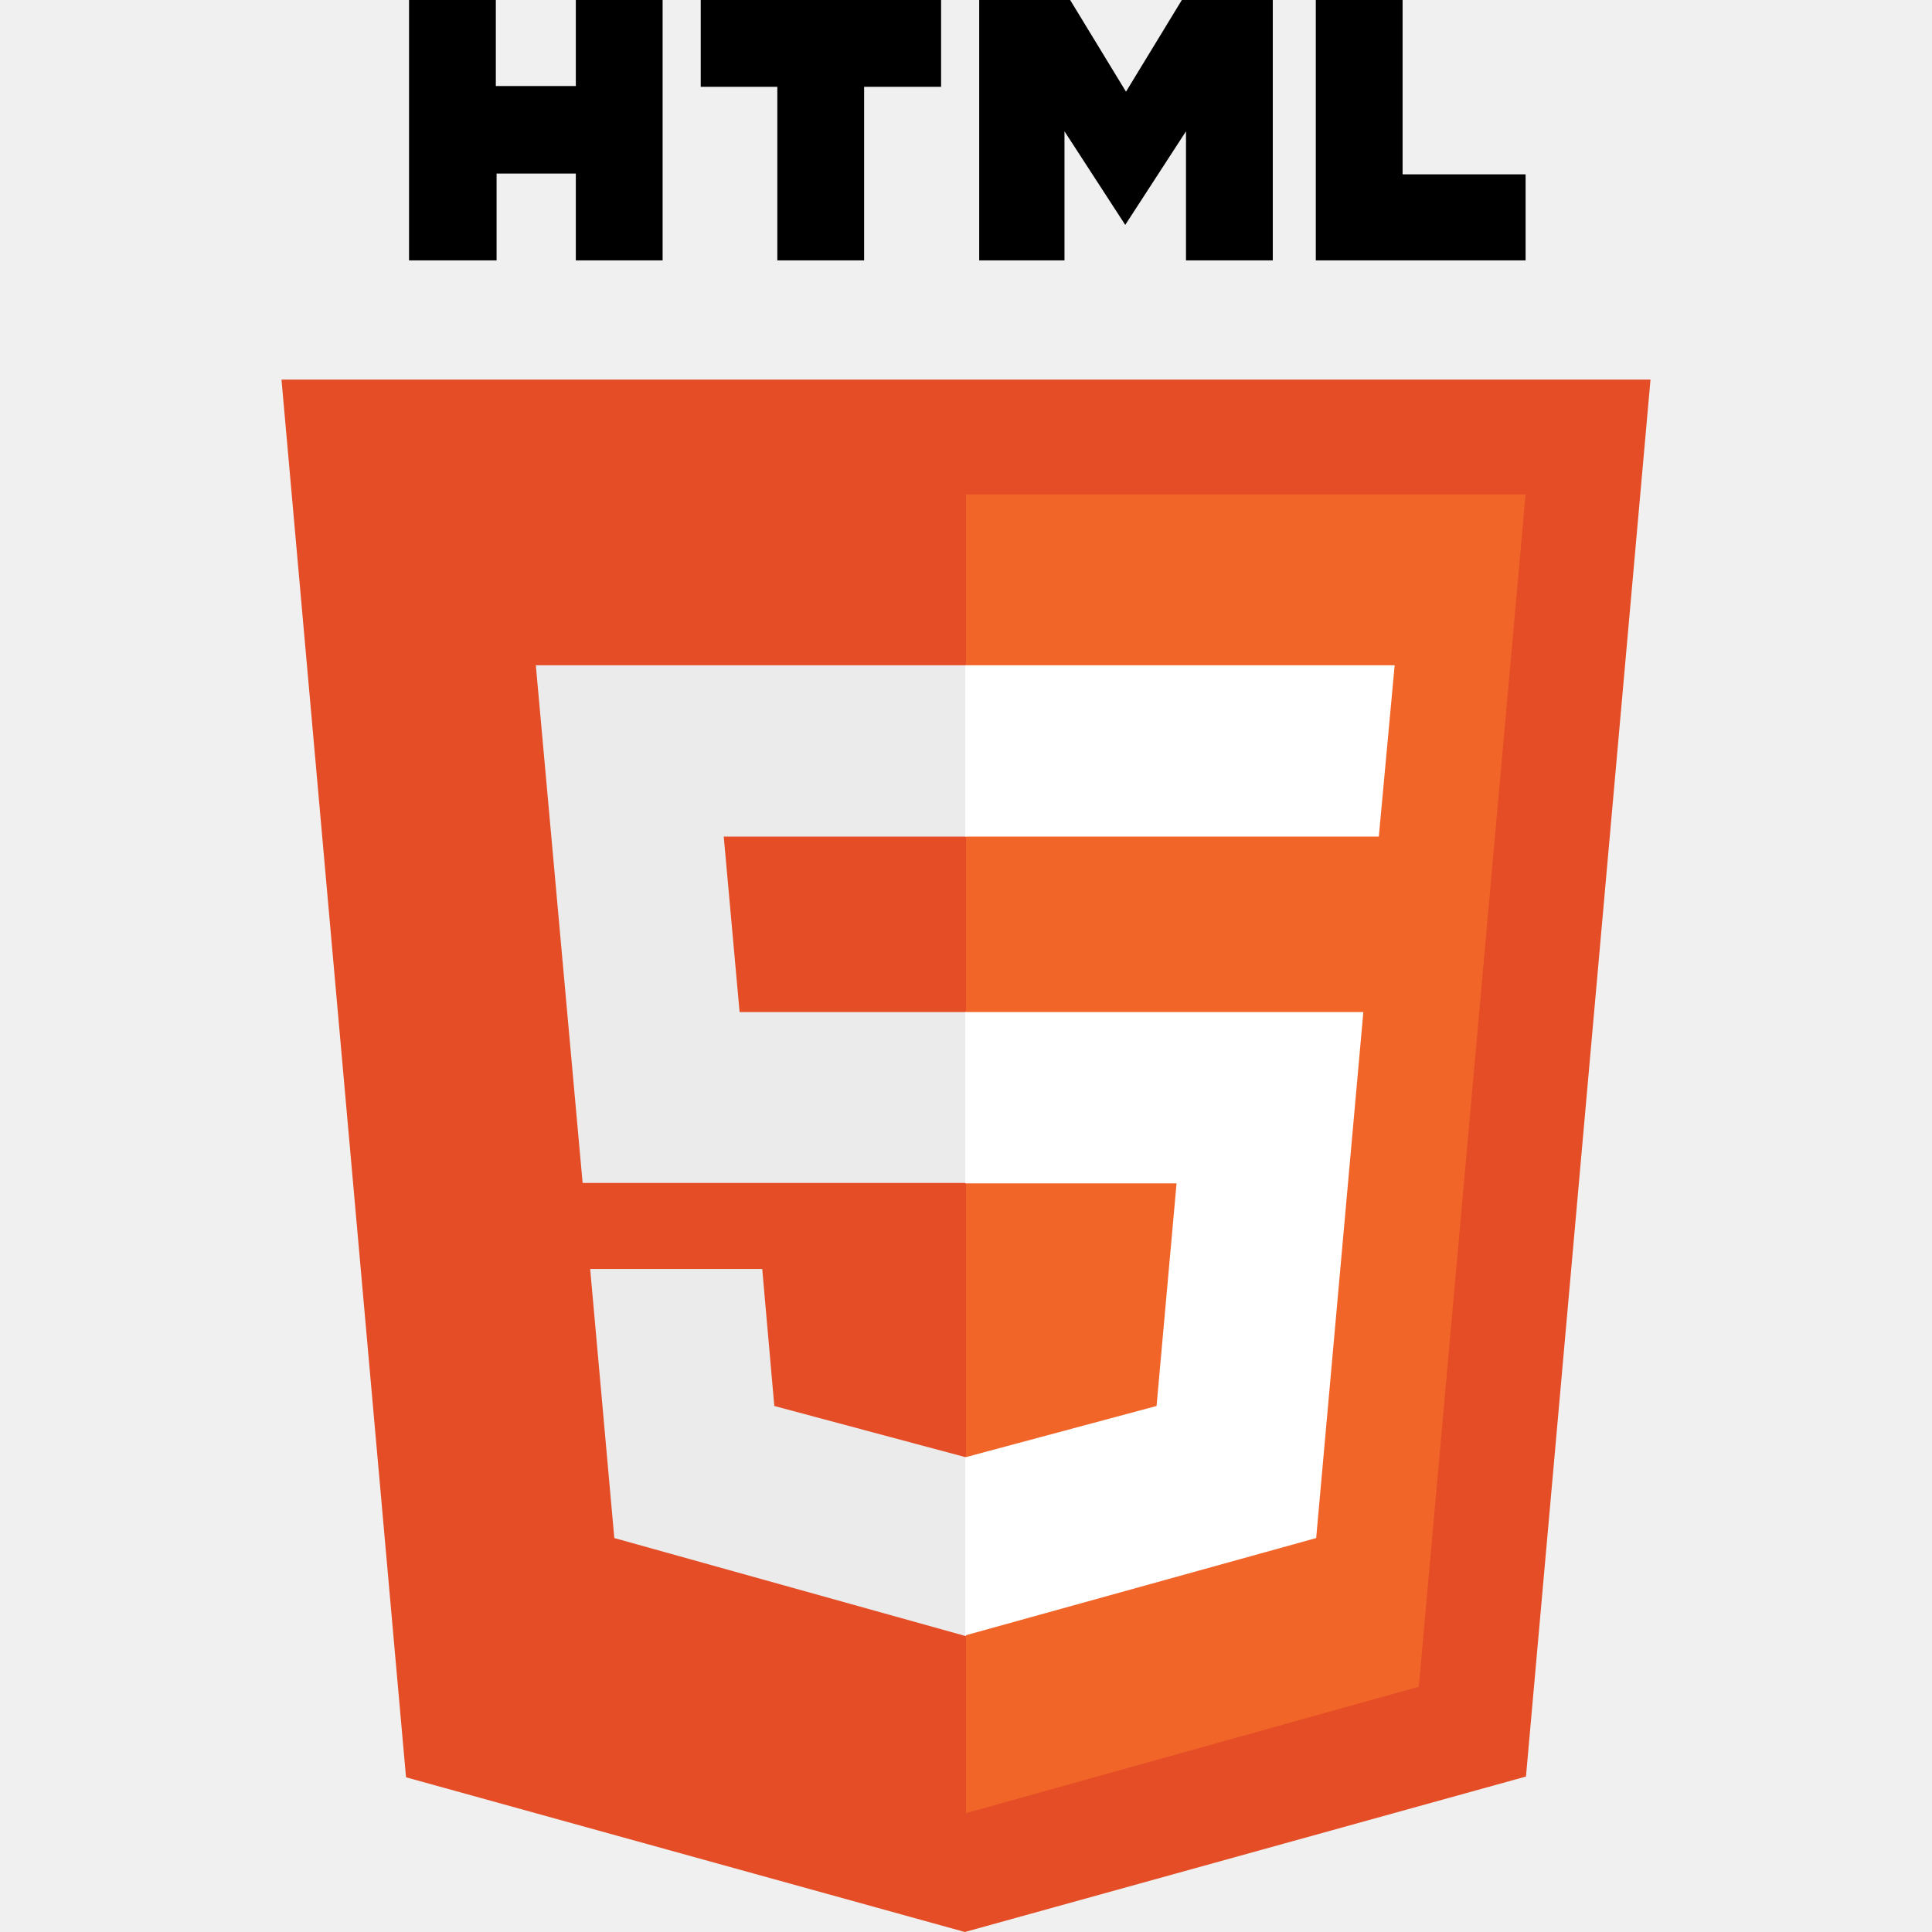
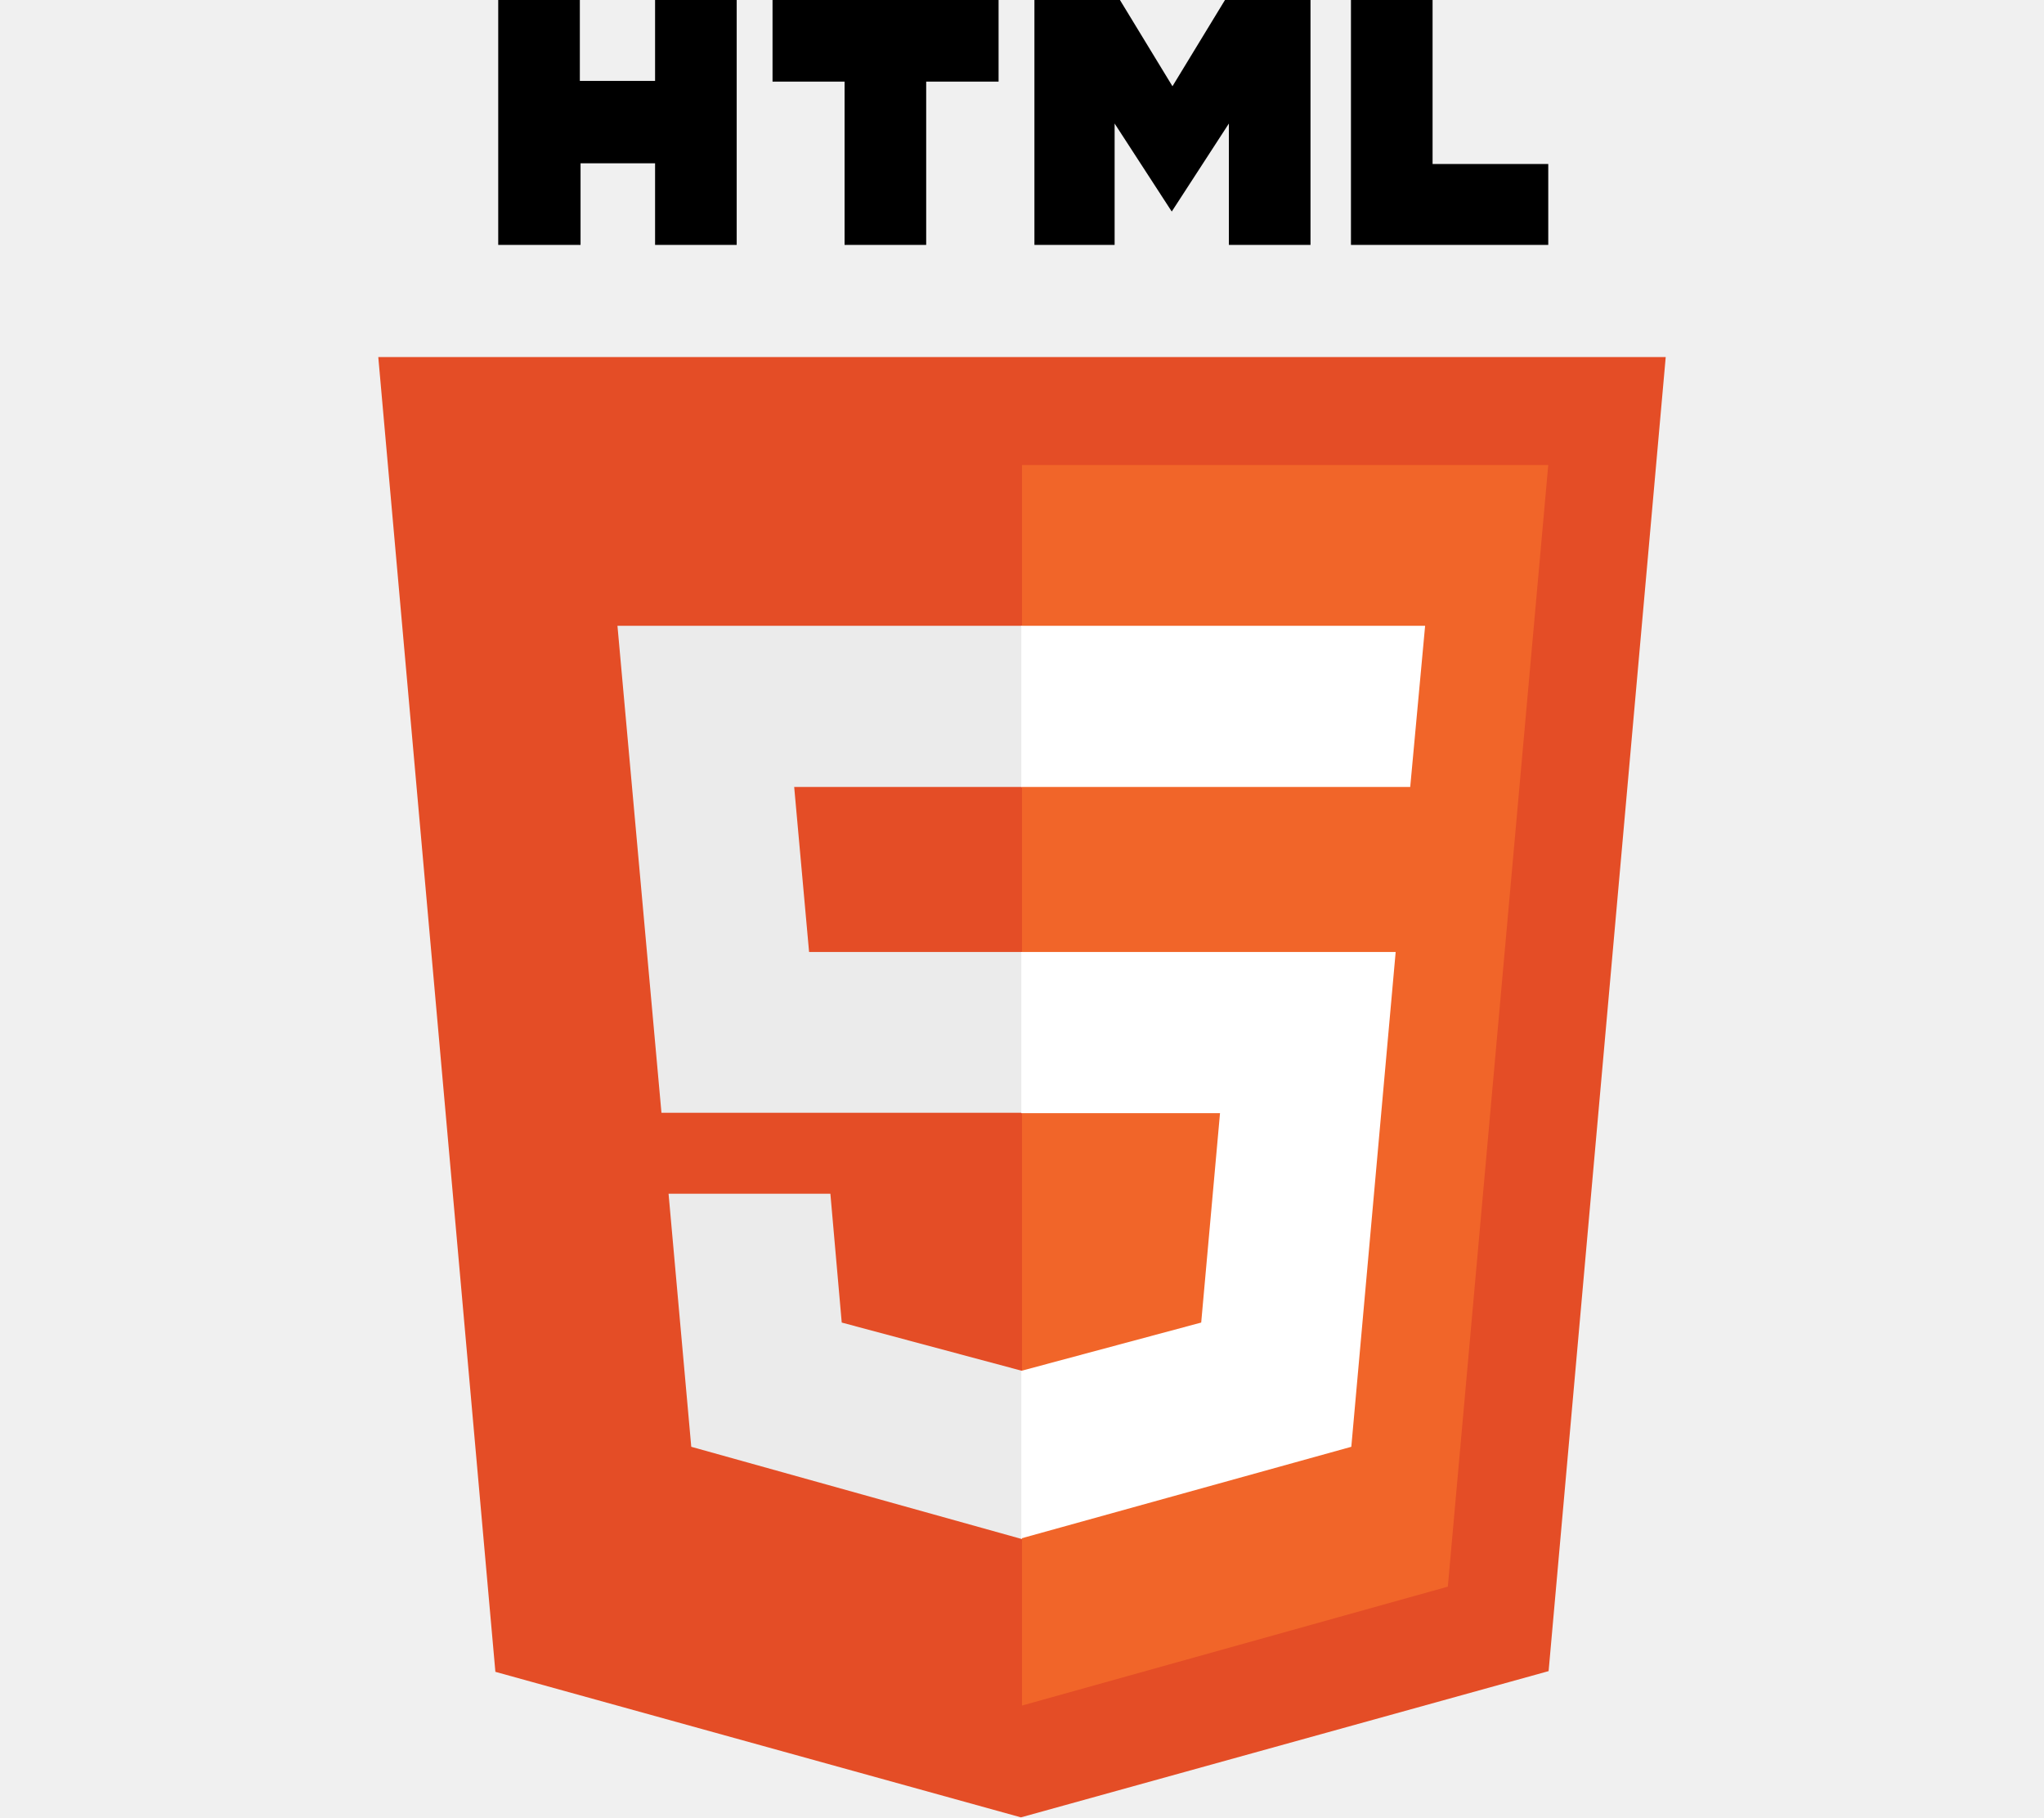
- <svg xmlns="http://www.w3.org/2000/svg" viewBox="0 0 512 512">
+ <svg xmlns="http://www.w3.org/2000/svg" height="24" width="27" viewBox="0 0 512 512">
  <path d="M108.4 0h23v22.8h21.2V0h23v69h-23V46h-21v23h-23.2M206 23h-20.3V0h63.7v23H229v46h-23M259.5 0h24.1l14.8 24.3L313.2 0h24.1v69h-23V34.8l-16.1 24.8l-16.1-24.8v34.2h-22.6M348.7 0h23v46.2h32.6V69h-55.6" />
  <path fill="#e44d26" d="M107.6 471l-33-370.4h362.8l-33 370.2L255.7 512" />
  <path fill="#f16529" d="M256 480.5V131H404.3L376 447" />
  <path fill="#ebebeb" d="M142 176.3h114v45.4h-64.2l4.2 46.5h60v45.3H154.4M156.4 336.3H202l3.2 36.3 50.8 13.6v47.4l-93.2-26" />
  <path fill="#fff" d="M369.6 176.3H255.8v45.4h109.6M361.3 268.2H255.8v45.4h56l-5.3 59-50.7 13.6v47.2l93-25.8" />
</svg>
